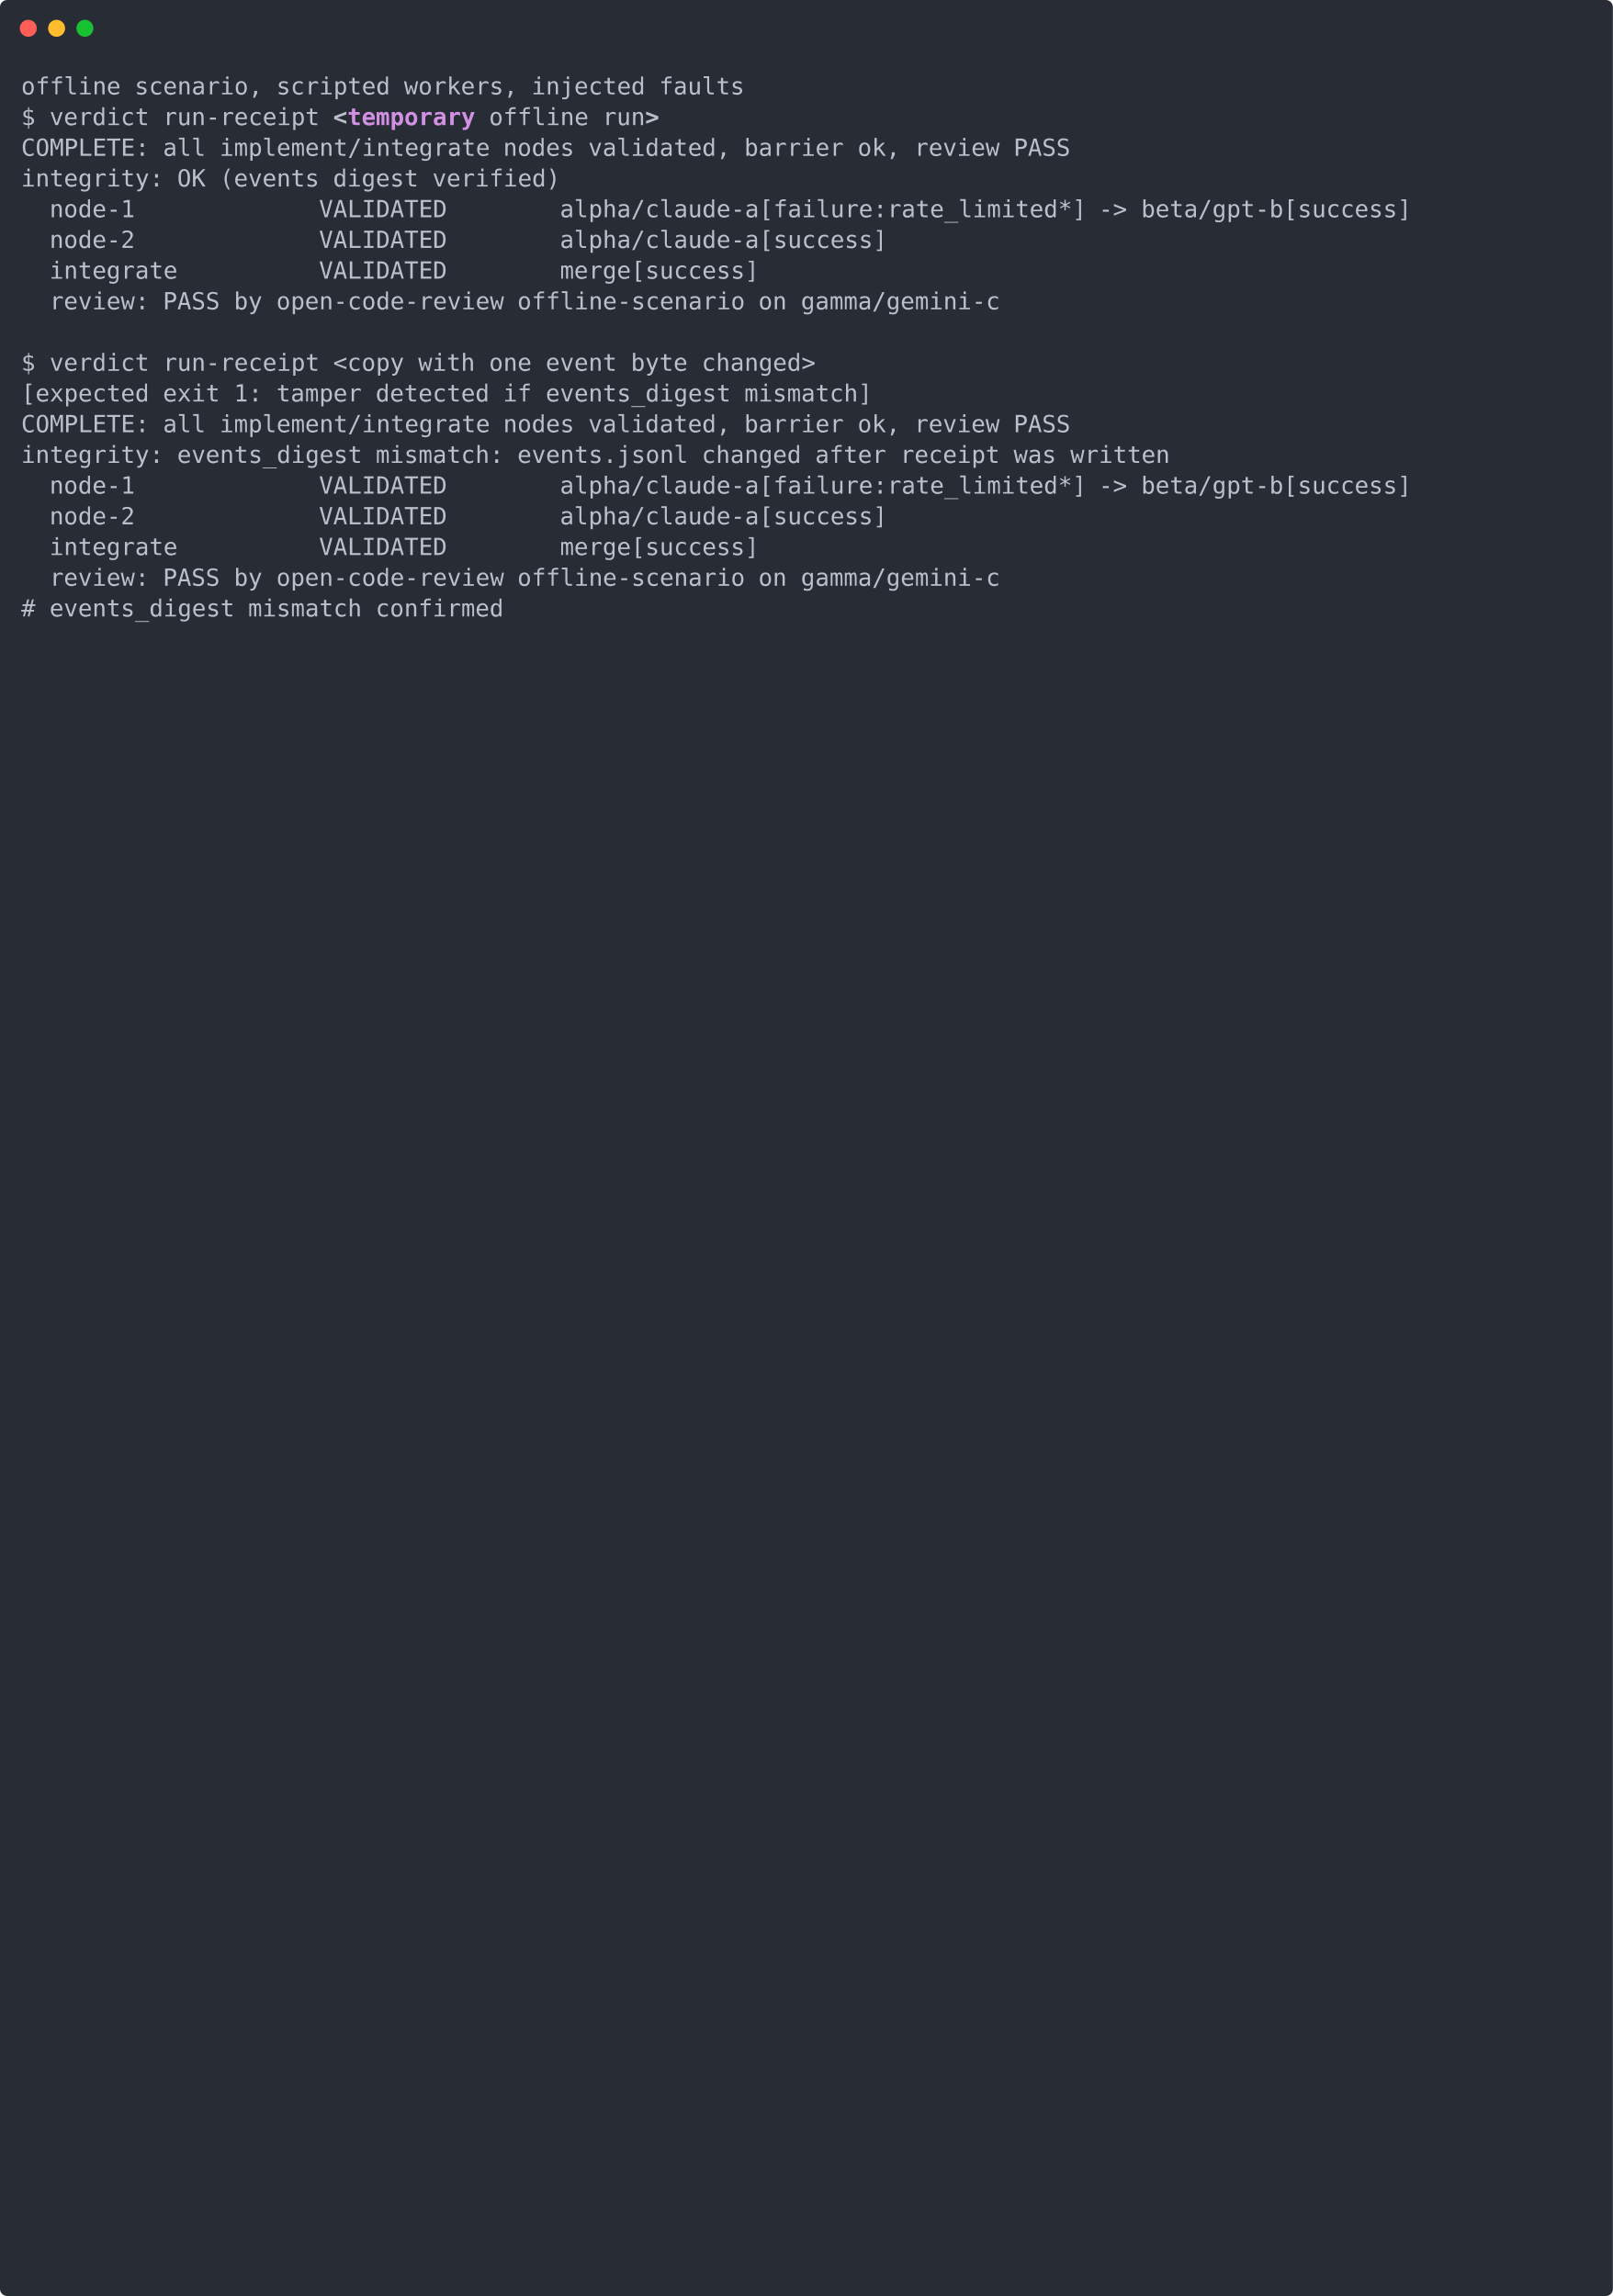
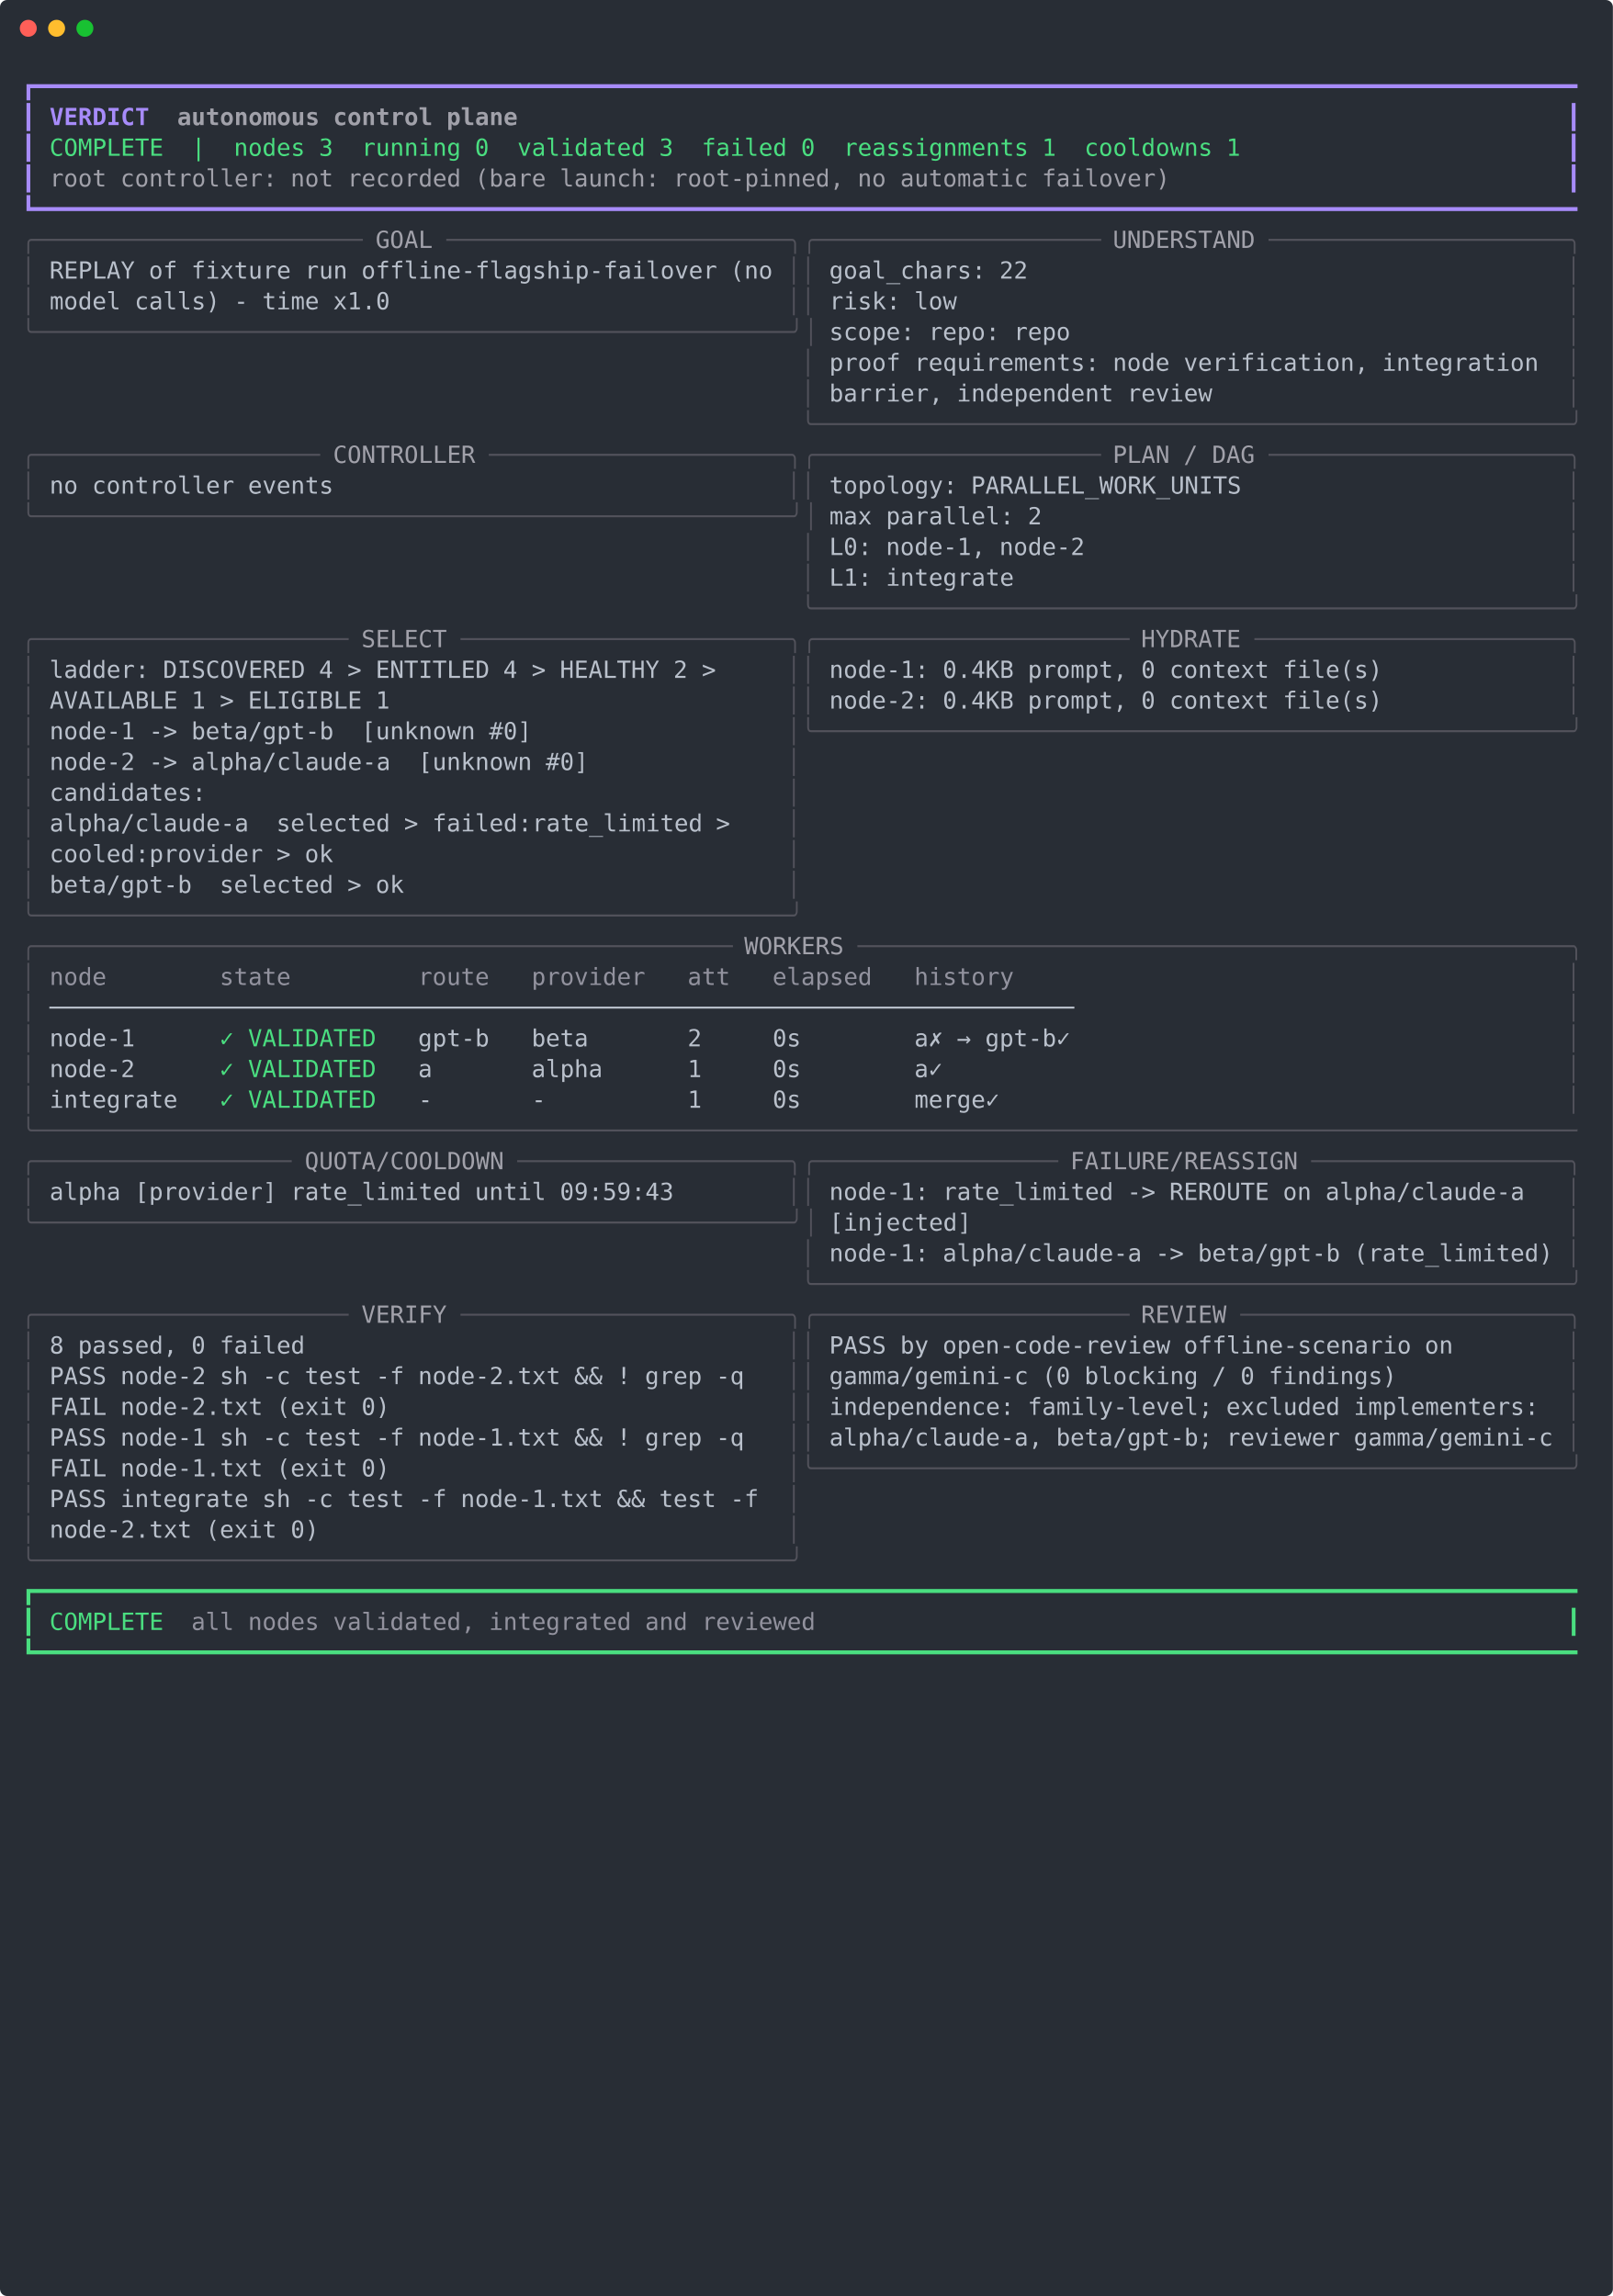
<svg xmlns="http://www.w3.org/2000/svg" xmlns:xlink="http://www.w3.org/1999/xlink" width="1140" height="1623.12">
  <rect width="1140" height="1623.12" rx="5" ry="5" class="a" />
  <svg y="0%" x="0%">
    <circle cx="20" cy="20" r="6" fill="#ff5f58" />
    <circle cx="40" cy="20" r="6" fill="#ffbd2e" />
    <circle cx="60" cy="20" r="6" fill="#18c132" />
  </svg>
  <svg height="1563.12" viewBox="0 0 110 156.312" width="1100" x="15" y="50">
-     <style>.a{fill:#282d35}.f,.h{fill:#b9c0cb;white-space:pre}.h{font-weight:700}</style>
+     <style>.a{fill:#282d35}.f,.h,.i{fill:#52525b;white-space:pre}.h,.i{fill:#a78bfa;font-weight:700}.i{fill:#a1a1aa}.j,.k,.l,.m{fill:#4ade80;white-space:pre}.k,.l,.m{fill:#a1a1aa}.l,.m{fill:#b9c0cb}.m{fill:#92929e}</style>
    <g font-family="Monaco,Consolas,Menlo,'Bitstream Vera Sans Mono',monospace" font-size="1.67">
      <defs>
        <symbol id="1">
-           <text y="1.67" class="f">COMPLETE:</text>
-           <text x="10.02" y="1.67" class="f">all</text>
-           <text x="14.028" y="1.67" class="f">implement/integrate</text>
-           <text x="34.068" y="1.67" class="f">nodes</text>
-           <text x="40.08" y="1.67" class="f">validated,</text>
-           <text x="51.102" y="1.67" class="f">barrier</text>
-           <text x="59.118" y="1.67" class="f">ok,</text>
-           <text x="63.126" y="1.67" class="f">review</text>
-           <text x="70.14" y="1.67" class="f">PASS</text>
+           <text x="55.11" y="1.67" class="f">╰─────────────────────────────────────────────────────╯</text>
        </symbol>
        <symbol id="2">
-           <text x="2.004" y="1.67" class="f">node-1</text>
-           <text x="21.042" y="1.67" class="f">VALIDATED</text>
-           <text x="38.076" y="1.67" class="f">alpha/claude-a[failure:rate_limited*]</text>
-           <text x="76.152" y="1.67" class="f">-&gt;</text>
-           <text x="79.158" y="1.67" class="f">beta/gpt-b[success]</text>
-         </symbol>
-         <symbol id="3">
-           <text x="2.004" y="1.67" class="f">node-2</text>
-           <text x="21.042" y="1.67" class="f">VALIDATED</text>
-           <text x="38.076" y="1.67" class="f">alpha/claude-a[success]</text>
-         </symbol>
-         <symbol id="4">
-           <text x="2.004" y="1.67" class="f">integrate</text>
-           <text x="21.042" y="1.67" class="f">VALIDATED</text>
-           <text x="38.076" y="1.67" class="f">merge[success]</text>
-         </symbol>
-         <symbol id="5">
-           <text x="2.004" y="1.67" class="f">review:</text>
-           <text x="10.02" y="1.67" class="f">PASS</text>
-           <text x="15.03" y="1.67" class="f">by</text>
-           <text x="18.036" y="1.67" class="f">open-code-review</text>
-           <text x="35.07" y="1.67" class="f">offline-scenario</text>
-           <text x="52.104" y="1.67" class="f">on</text>
-           <text x="55.11" y="1.67" class="f">gamma/gemini-c</text>
+           <text y="1.67" class="f">╰─────────────────────────────────────────────────────╯</text>
        </symbol>
        <symbol id="a">
          <path fill="transparent" d="M0 0h110v73H0z" />
        </symbol>
      </defs>
      <path class="a" d="M0 0h110v156.312H0z" />
      <svg width="110">
        <svg>
          <use xlink:href="#a" />
-           <text y="1.67" class="f">offline</text>
-           <text x="8.016" y="1.67" class="f">scenario,</text>
-           <text x="18.036" y="1.67" class="f">scripted</text>
-           <text x="27.054" y="1.67" class="f">workers,</text>
-           <text x="36.072" y="1.67" class="f">injected</text>
-           <text x="45.09" y="1.67" class="f">faults</text>
-           <text y="3.841" class="f">$</text>
-           <text x="2.004" y="3.841" class="f">verdict</text>
-           <text x="10.02" y="3.841" class="f">run-receipt</text>
-           <text x="22.044" y="3.841" class="h">&lt;</text>
-           <text x="23.046" y="3.841" style="white-space:pre" fill="#d290e3" font-weight="700">temporary</text>
-           <text x="33.066" y="3.841" class="f">offline</text>
-           <text x="41.082" y="3.841" class="f">run</text>
-           <text x="44.088" y="3.841" class="h">&gt;</text>
-           <use xlink:href="#1" y="4.342" />
-           <text y="8.183" class="f">integrity:</text>
-           <text x="11.022" y="8.183" class="f">OK</text>
-           <text x="14.028" y="8.183" class="f">(events</text>
-           <text x="22.044" y="8.183" class="f">digest</text>
-           <text x="29.058" y="8.183" class="f">verified)</text>
-           <use xlink:href="#2" y="8.684" />
-           <use xlink:href="#3" y="10.855" />
-           <use xlink:href="#4" y="13.026" />
-           <use xlink:href="#5" y="15.197" />
-           <text y="21.209" class="f">$</text>
-           <text x="2.004" y="21.209" class="f">verdict</text>
-           <text x="10.02" y="21.209" class="f">run-receipt</text>
-           <text x="22.044" y="21.209" class="f">&lt;copy</text>
-           <text x="28.056" y="21.209" class="f">with</text>
-           <text x="33.066" y="21.209" class="f">one</text>
-           <text x="37.074" y="21.209" class="f">event</text>
-           <text x="43.086" y="21.209" class="f">byte</text>
-           <text x="48.096" y="21.209" class="f">changed&gt;</text>
-           <text y="23.38" class="f">[expected</text>
-           <text x="10.02" y="23.38" class="f">exit</text>
-           <text x="15.03" y="23.38" class="f">1:</text>
-           <text x="18.036" y="23.38" class="f">tamper</text>
-           <text x="25.05" y="23.38" class="f">detected</text>
-           <text x="34.068" y="23.38" class="f">if</text>
-           <text x="37.074" y="23.38" class="f">events_digest</text>
-           <text x="51.102" y="23.38" class="f">mismatch]</text>
+           <text y="1.67" class="h">┏━━━━━━━━━━━━━━━━━━━━━━━━━━━━━━━━━━━━━━━━━━━━━━━━━━━━━━━━━━━━━━━━━━━━━━━━━━━━━━━━━━━━━━━━━━━━━━━━━━━━━━━━━━━━┓</text>
+           <text y="3.841" class="h">┃</text>
+           <text x="2.004" y="3.841" class="h">VERDICT</text>
+           <text x="11.022" y="3.841" class="i">autonomous</text>
+           <text x="22.044" y="3.841" class="i">control</text>
+           <text x="30.06" y="3.841" class="i">plane</text>
+           <text x="109.218" y="3.841" class="h">┃</text>
+           <text y="6.012" class="h">┃</text>
+           <text x="2.004" y="6.012" class="j">COMPLETE</text>
+           <text x="12.024" y="6.012" class="j">|</text>
+           <text x="15.03" y="6.012" class="j">nodes</text>
+           <text x="21.042" y="6.012" class="j">3</text>
+           <text x="24.048" y="6.012" class="j">running</text>
+           <text x="32.064" y="6.012" class="j">0</text>
+           <text x="35.07" y="6.012" class="j">validated</text>
+           <text x="45.09" y="6.012" class="j">3</text>
+           <text x="48.096" y="6.012" class="j">failed</text>
+           <text x="55.11" y="6.012" class="j">0</text>
+           <text x="58.116" y="6.012" class="j">reassignments</text>
+           <text x="72.144" y="6.012" class="j">1</text>
+           <text x="75.15" y="6.012" class="j">cooldowns</text>
+           <text x="85.17" y="6.012" class="j">1</text>
+           <text x="109.218" y="6.012" class="h">┃</text>
+           <text y="8.183" class="h">┃</text>
+           <text x="2.004" y="8.183" class="k">root</text>
+           <text x="7.014" y="8.183" class="k">controller:</text>
+           <text x="19.038" y="8.183" class="k">not</text>
+           <text x="23.046" y="8.183" class="k">recorded</text>
+           <text x="32.064" y="8.183" class="k">(bare</text>
+           <text x="38.076" y="8.183" class="k">launch:</text>
+           <text x="46.092" y="8.183" class="k">root-pinned,</text>
+           <text x="59.118" y="8.183" class="k">no</text>
+           <text x="62.124" y="8.183" class="k">automatic</text>
+           <text x="72.144" y="8.183" class="k">failover)</text>
+           <text x="109.218" y="8.183" class="h">┃</text>
+           <text y="10.354" class="h">┗━━━━━━━━━━━━━━━━━━━━━━━━━━━━━━━━━━━━━━━━━━━━━━━━━━━━━━━━━━━━━━━━━━━━━━━━━━━━━━━━━━━━━━━━━━━━━━━━━━━━━━━━━━━━┛</text>
+           <text y="12.525" class="f">╭───────────────────────</text>
+           <text x="25.05" y="12.525" class="k">GOAL</text>
+           <text x="30.06" y="12.525" class="f">────────────────────────╮╭────────────────────</text>
+           <text x="77.154" y="12.525" class="k">UNDERSTAND</text>
+           <text x="88.176" y="12.525" class="f">─────────────────────╮</text>
+           <text y="14.696" class="f">│</text>
+           <text x="2.004" y="14.696" class="l">REPLAY</text>
+           <text x="9.018" y="14.696" class="l">of</text>
+           <text x="12.024" y="14.696" class="l">fixture</text>
+           <text x="20.04" y="14.696" class="l">run</text>
+           <text x="24.048" y="14.696" class="l">offline-flagship-failover</text>
+           <text x="50.1" y="14.696" class="l">(no</text>
+           <text x="54.108" y="14.696" class="f">││</text>
+           <text x="57.114" y="14.696" class="l">goal_chars:</text>
+           <text x="69.138" y="14.696" class="l">22</text>
+           <text x="109.218" y="14.696" class="f">│</text>
+           <text y="16.867" class="f">│</text>
+           <text x="2.004" y="16.867" class="l">model</text>
+           <text x="8.016" y="16.867" class="l">calls)</text>
+           <text x="15.03" y="16.867" class="l">-</text>
+           <text x="17.034" y="16.867" class="l">time</text>
+           <text x="22.044" y="16.867" class="l">x1.0</text>
+           <text x="54.108" y="16.867" class="f">││</text>
+           <text x="57.114" y="16.867" class="l">risk:</text>
+           <text x="63.126" y="16.867" class="l">low</text>
+           <text x="109.218" y="16.867" class="f">│</text>
+           <text y="19.038" class="f">╰─────────────────────────────────────────────────────╯│</text>
+           <text x="57.114" y="19.038" class="l">scope:</text>
+           <text x="64.128" y="19.038" class="l">repo:</text>
+           <text x="70.14" y="19.038" class="l">repo</text>
+           <text x="109.218" y="19.038" class="f">│</text>
+           <text x="55.11" y="21.209" class="f">│</text>
+           <text x="57.114" y="21.209" class="l">proof</text>
+           <text x="63.126" y="21.209" class="l">requirements:</text>
+           <text x="77.154" y="21.209" class="l">node</text>
+           <text x="82.164" y="21.209" class="l">verification,</text>
+           <text x="96.192" y="21.209" class="l">integration</text>
+           <text x="109.218" y="21.209" class="f">│</text>
+           <text x="55.11" y="23.38" class="f">│</text>
+           <text x="57.114" y="23.38" class="l">barrier,</text>
+           <text x="66.132" y="23.38" class="l">independent</text>
+           <text x="78.156" y="23.38" class="l">review</text>
+           <text x="109.218" y="23.38" class="f">│</text>
          <use xlink:href="#1" y="23.881" />
-           <text y="27.722" class="f">integrity:</text>
-           <text x="11.022" y="27.722" class="f">events_digest</text>
-           <text x="25.05" y="27.722" class="f">mismatch:</text>
-           <text x="35.07" y="27.722" class="f">events.jsonl</text>
-           <text x="48.096" y="27.722" class="f">changed</text>
-           <text x="56.112" y="27.722" class="f">after</text>
-           <text x="62.124" y="27.722" class="f">receipt</text>
-           <text x="70.14" y="27.722" class="f">was</text>
-           <text x="74.148" y="27.722" class="f">written</text>
-           <use xlink:href="#2" y="28.223" />
-           <use xlink:href="#3" y="30.394" />
-           <use xlink:href="#4" y="32.565" />
-           <use xlink:href="#5" y="34.736" />
-           <text y="38.577" class="f">#</text>
-           <text x="2.004" y="38.577" class="f">events_digest</text>
-           <text x="16.032" y="38.577" class="f">mismatch</text>
-           <text x="25.05" y="38.577" class="f">confirmed</text>
+           <text y="27.722" class="f">╭────────────────────</text>
+           <text x="22.044" y="27.722" class="k">CONTROLLER</text>
+           <text x="33.066" y="27.722" class="f">─────────────────────╮╭────────────────────</text>
+           <text x="77.154" y="27.722" class="k">PLAN</text>
+           <text x="82.164" y="27.722" class="k">/</text>
+           <text x="84.168" y="27.722" class="k">DAG</text>
+           <text x="88.176" y="27.722" class="f">─────────────────────╮</text>
+           <text y="29.893" class="f">│</text>
+           <text x="2.004" y="29.893" class="l">no</text>
+           <text x="5.01" y="29.893" class="l">controller</text>
+           <text x="16.032" y="29.893" class="l">events</text>
+           <text x="54.108" y="29.893" class="f">││</text>
+           <text x="57.114" y="29.893" class="l">topology:</text>
+           <text x="67.134" y="29.893" class="l">PARALLEL_WORK_UNITS</text>
+           <text x="109.218" y="29.893" class="f">│</text>
+           <text y="32.064" class="f">╰─────────────────────────────────────────────────────╯│</text>
+           <text x="57.114" y="32.064" class="l">max</text>
+           <text x="61.122" y="32.064" class="l">parallel:</text>
+           <text x="71.142" y="32.064" class="l">2</text>
+           <text x="109.218" y="32.064" class="f">│</text>
+           <text x="55.11" y="34.235" class="f">│</text>
+           <text x="57.114" y="34.235" class="l">L0:</text>
+           <text x="61.122" y="34.235" class="l">node-1,</text>
+           <text x="69.138" y="34.235" class="l">node-2</text>
+           <text x="109.218" y="34.235" class="f">│</text>
+           <text x="55.11" y="36.406" class="f">│</text>
+           <text x="57.114" y="36.406" class="l">L1:</text>
+           <text x="61.122" y="36.406" class="l">integrate</text>
+           <text x="109.218" y="36.406" class="f">│</text>
+           <use xlink:href="#1" y="36.907" />
+           <text y="40.748" class="f">╭──────────────────────</text>
+           <text x="24.048" y="40.748" class="k">SELECT</text>
+           <text x="31.062" y="40.748" class="f">───────────────────────╮╭──────────────────────</text>
+           <text x="79.158" y="40.748" class="k">HYDRATE</text>
+           <text x="87.174" y="40.748" class="f">──────────────────────╮</text>
+           <text y="42.919" class="f">│</text>
+           <text x="2.004" y="42.919" class="l">ladder:</text>
+           <text x="10.02" y="42.919" class="l">DISCOVERED</text>
+           <text x="21.042" y="42.919" class="l">4</text>
+           <text x="23.046" y="42.919" class="l">&gt;</text>
+           <text x="25.05" y="42.919" class="l">ENTITLED</text>
+           <text x="34.068" y="42.919" class="l">4</text>
+           <text x="36.072" y="42.919" class="l">&gt;</text>
+           <text x="38.076" y="42.919" class="l">HEALTHY</text>
+           <text x="46.092" y="42.919" class="l">2</text>
+           <text x="48.096" y="42.919" class="l">&gt;</text>
+           <text x="54.108" y="42.919" class="f">││</text>
+           <text x="57.114" y="42.919" class="l">node-1:</text>
+           <text x="65.13" y="42.919" class="l">0.4KB</text>
+           <text x="71.142" y="42.919" class="l">prompt,</text>
+           <text x="79.158" y="42.919" class="l">0</text>
+           <text x="81.162" y="42.919" class="l">context</text>
+           <text x="89.178" y="42.919" class="l">file(s)</text>
+           <text x="109.218" y="42.919" class="f">│</text>
+           <text y="45.09" class="f">│</text>
+           <text x="2.004" y="45.09" class="l">AVAILABLE</text>
+           <text x="12.024" y="45.09" class="l">1</text>
+           <text x="14.028" y="45.09" class="l">&gt;</text>
+           <text x="16.032" y="45.09" class="l">ELIGIBLE</text>
+           <text x="25.05" y="45.09" class="l">1</text>
+           <text x="54.108" y="45.09" class="f">││</text>
+           <text x="57.114" y="45.09" class="l">node-2:</text>
+           <text x="65.13" y="45.09" class="l">0.4KB</text>
+           <text x="71.142" y="45.09" class="l">prompt,</text>
+           <text x="79.158" y="45.09" class="l">0</text>
+           <text x="81.162" y="45.09" class="l">context</text>
+           <text x="89.178" y="45.09" class="l">file(s)</text>
+           <text x="109.218" y="45.09" class="f">│</text>
+           <text y="47.261" class="f">│</text>
+           <text x="2.004" y="47.261" class="l">node-1</text>
+           <text x="9.018" y="47.261" class="l">-&gt;</text>
+           <text x="12.024" y="47.261" class="l">beta/gpt-b</text>
+           <text x="24.048" y="47.261" class="l">[unknown</text>
+           <text x="33.066" y="47.261" class="l">#0]</text>
+           <text x="54.108" y="47.261" class="f">│╰─────────────────────────────────────────────────────╯</text>
+           <text y="49.432" class="f">│</text>
+           <text x="2.004" y="49.432" class="l">node-2</text>
+           <text x="9.018" y="49.432" class="l">-&gt;</text>
+           <text x="12.024" y="49.432" class="l">alpha/claude-a</text>
+           <text x="28.056" y="49.432" class="l">[unknown</text>
+           <text x="37.074" y="49.432" class="l">#0]</text>
+           <text x="54.108" y="49.432" class="f">│</text>
+           <text y="51.603" class="f">│</text>
+           <text x="2.004" y="51.603" class="l">candidates:</text>
+           <text x="54.108" y="51.603" class="f">│</text>
+           <text y="53.774" class="f">│</text>
+           <text x="2.004" y="53.774" class="l">alpha/claude-a</text>
+           <text x="18.036" y="53.774" class="l">selected</text>
+           <text x="27.054" y="53.774" class="l">&gt;</text>
+           <text x="29.058" y="53.774" class="l">failed:rate_limited</text>
+           <text x="49.098" y="53.774" class="l">&gt;</text>
+           <text x="54.108" y="53.774" class="f">│</text>
+           <text y="55.945" class="f">│</text>
+           <text x="2.004" y="55.945" class="l">cooled:provider</text>
+           <text x="18.036" y="55.945" class="l">&gt;</text>
+           <text x="20.04" y="55.945" class="l">ok</text>
+           <text x="54.108" y="55.945" class="f">│</text>
+           <text y="58.116" class="f">│</text>
+           <text x="2.004" y="58.116" class="l">beta/gpt-b</text>
+           <text x="14.028" y="58.116" class="l">selected</text>
+           <text x="23.046" y="58.116" class="l">&gt;</text>
+           <text x="25.05" y="58.116" class="l">ok</text>
+           <text x="54.108" y="58.116" class="f">│</text>
+           <use xlink:href="#2" y="58.617" />
+           <text y="62.458" class="f">╭─────────────────────────────────────────────────</text>
+           <text x="51.102" y="62.458" class="k">WORKERS</text>
+           <text x="59.118" y="62.458" class="f">──────────────────────────────────────────────────╮</text>
+           <text y="64.629" class="f">│</text>
+           <text x="2.004" y="64.629" class="m">node</text>
+           <text x="14.028" y="64.629" class="m">state</text>
+           <text x="28.056" y="64.629" class="m">route</text>
+           <text x="36.072" y="64.629" class="m">provider</text>
+           <text x="47.094" y="64.629" class="m">att</text>
+           <text x="53.106" y="64.629" class="m">elapsed</text>
+           <text x="63.126" y="64.629" class="m">history</text>
+           <text x="109.218" y="64.629" class="f">│</text>
+           <text y="66.8" class="f">│</text>
+           <text x="2.004" y="66.8" class="l">────────────────────────────────────────────────────────────────────────</text>
+           <text x="109.218" y="66.8" class="f">│</text>
+           <text y="68.971" class="f">│</text>
+           <text x="2.004" y="68.971" class="l">node-1</text>
+           <text x="14.028" y="68.971" class="j">✓</text>
+           <text x="16.032" y="68.971" class="j">VALIDATED</text>
+           <text x="28.056" y="68.971" class="l">gpt-b</text>
+           <text x="36.072" y="68.971" class="l">beta</text>
+           <text x="47.094" y="68.971" class="l">2</text>
+           <text x="53.106" y="68.971" class="l">0s</text>
+           <text x="63.126" y="68.971" class="l">a✗</text>
+           <text x="66.132" y="68.971" class="l">→</text>
+           <text x="68.136" y="68.971" class="l">gpt-b✓</text>
+           <text x="109.218" y="68.971" class="f">│</text>
+           <text y="71.142" class="f">│</text>
+           <text x="2.004" y="71.142" class="l">node-2</text>
+           <text x="14.028" y="71.142" class="j">✓</text>
+           <text x="16.032" y="71.142" class="j">VALIDATED</text>
+           <text x="28.056" y="71.142" class="l">a</text>
+           <text x="36.072" y="71.142" class="l">alpha</text>
+           <text x="47.094" y="71.142" class="l">1</text>
+           <text x="53.106" y="71.142" class="l">0s</text>
+           <text x="63.126" y="71.142" class="l">a✓</text>
+           <text x="109.218" y="71.142" class="f">│</text>
+           <text y="73.313" class="f">│</text>
+           <text x="2.004" y="73.313" class="l">integrate</text>
+           <text x="14.028" y="73.313" class="j">✓</text>
+           <text x="16.032" y="73.313" class="j">VALIDATED</text>
+           <text x="28.056" y="73.313" class="l">-</text>
+           <text x="36.072" y="73.313" class="l">-</text>
+           <text x="47.094" y="73.313" class="l">1</text>
+           <text x="53.106" y="73.313" class="l">0s</text>
+           <text x="63.126" y="73.313" class="l">merge✓</text>
+           <text x="109.218" y="73.313" class="f">│</text>
+           <text y="75.484" class="f">╰────────────────────────────────────────────────────────────────────────────────────────────────────────────╯</text>
+           <text y="77.655" class="f">╭──────────────────</text>
+           <text x="20.04" y="77.655" class="k">QUOTA/COOLDOWN</text>
+           <text x="35.07" y="77.655" class="f">───────────────────╮╭─────────────────</text>
+           <text x="74.148" y="77.655" class="k">FAILURE/REASSIGN</text>
+           <text x="91.182" y="77.655" class="f">──────────────────╮</text>
+           <text y="79.826" class="f">│</text>
+           <text x="2.004" y="79.826" class="l">alpha</text>
+           <text x="8.016" y="79.826" class="l">[provider]</text>
+           <text x="19.038" y="79.826" class="l">rate_limited</text>
+           <text x="32.064" y="79.826" class="l">until</text>
+           <text x="38.076" y="79.826" class="l">09:59:43</text>
+           <text x="54.108" y="79.826" class="f">││</text>
+           <text x="57.114" y="79.826" class="l">node-1:</text>
+           <text x="65.13" y="79.826" class="l">rate_limited</text>
+           <text x="78.156" y="79.826" class="l">-&gt;</text>
+           <text x="81.162" y="79.826" class="l">REROUTE</text>
+           <text x="89.178" y="79.826" class="l">on</text>
+           <text x="92.184" y="79.826" class="l">alpha/claude-a</text>
+           <text x="109.218" y="79.826" class="f">│</text>
+           <text y="81.997" class="f">╰─────────────────────────────────────────────────────╯│</text>
+           <text x="57.114" y="81.997" class="l">[injected]</text>
+           <text x="109.218" y="81.997" class="f">│</text>
+           <text x="55.11" y="84.168" class="f">│</text>
+           <text x="57.114" y="84.168" class="l">node-1:</text>
+           <text x="65.13" y="84.168" class="l">alpha/claude-a</text>
+           <text x="80.16" y="84.168" class="l">-&gt;</text>
+           <text x="83.166" y="84.168" class="l">beta/gpt-b</text>
+           <text x="94.188" y="84.168" class="l">(rate_limited)</text>
+           <text x="109.218" y="84.168" class="f">│</text>
+           <use xlink:href="#1" y="84.669" />
+           <text y="88.51" class="f">╭──────────────────────</text>
+           <text x="24.048" y="88.51" class="k">VERIFY</text>
+           <text x="31.062" y="88.51" class="f">───────────────────────╮╭──────────────────────</text>
+           <text x="79.158" y="88.51" class="k">REVIEW</text>
+           <text x="86.172" y="88.51" class="f">───────────────────────╮</text>
+           <text y="90.681" class="f">│</text>
+           <text x="2.004" y="90.681" class="l">8</text>
+           <text x="4.008" y="90.681" class="l">passed,</text>
+           <text x="12.024" y="90.681" class="l">0</text>
+           <text x="14.028" y="90.681" class="l">failed</text>
+           <text x="54.108" y="90.681" class="f">││</text>
+           <text x="57.114" y="90.681" class="l">PASS</text>
+           <text x="62.124" y="90.681" class="l">by</text>
+           <text x="65.13" y="90.681" class="l">open-code-review</text>
+           <text x="82.164" y="90.681" class="l">offline-scenario</text>
+           <text x="99.198" y="90.681" class="l">on</text>
+           <text x="109.218" y="90.681" class="f">│</text>
+           <text y="92.852" class="f">│</text>
+           <text x="2.004" y="92.852" class="l">PASS</text>
+           <text x="7.014" y="92.852" class="l">node-2</text>
+           <text x="14.028" y="92.852" class="l">sh</text>
+           <text x="17.034" y="92.852" class="l">-c</text>
+           <text x="20.04" y="92.852" class="l">test</text>
+           <text x="25.05" y="92.852" class="l">-f</text>
+           <text x="28.056" y="92.852" class="l">node-2.txt</text>
+           <text x="39.078" y="92.852" class="l">&amp;&amp;</text>
+           <text x="42.084" y="92.852" class="l">!</text>
+           <text x="44.088" y="92.852" class="l">grep</text>
+           <text x="49.098" y="92.852" class="l">-q</text>
+           <text x="54.108" y="92.852" class="f">││</text>
+           <text x="57.114" y="92.852" class="l">gamma/gemini-c</text>
+           <text x="72.144" y="92.852" class="l">(0</text>
+           <text x="75.15" y="92.852" class="l">blocking</text>
+           <text x="84.168" y="92.852" class="l">/</text>
+           <text x="86.172" y="92.852" class="l">0</text>
+           <text x="88.176" y="92.852" class="l">findings)</text>
+           <text x="109.218" y="92.852" class="f">│</text>
+           <text y="95.023" class="f">│</text>
+           <text x="2.004" y="95.023" class="l">FAIL</text>
+           <text x="7.014" y="95.023" class="l">node-2.txt</text>
+           <text x="18.036" y="95.023" class="l">(exit</text>
+           <text x="24.048" y="95.023" class="l">0)</text>
+           <text x="54.108" y="95.023" class="f">││</text>
+           <text x="57.114" y="95.023" class="l">independence:</text>
+           <text x="71.142" y="95.023" class="l">family-level;</text>
+           <text x="85.17" y="95.023" class="l">excluded</text>
+           <text x="94.188" y="95.023" class="l">implementers:</text>
+           <text x="109.218" y="95.023" class="f">│</text>
+           <text y="97.194" class="f">│</text>
+           <text x="2.004" y="97.194" class="l">PASS</text>
+           <text x="7.014" y="97.194" class="l">node-1</text>
+           <text x="14.028" y="97.194" class="l">sh</text>
+           <text x="17.034" y="97.194" class="l">-c</text>
+           <text x="20.04" y="97.194" class="l">test</text>
+           <text x="25.05" y="97.194" class="l">-f</text>
+           <text x="28.056" y="97.194" class="l">node-1.txt</text>
+           <text x="39.078" y="97.194" class="l">&amp;&amp;</text>
+           <text x="42.084" y="97.194" class="l">!</text>
+           <text x="44.088" y="97.194" class="l">grep</text>
+           <text x="49.098" y="97.194" class="l">-q</text>
+           <text x="54.108" y="97.194" class="f">││</text>
+           <text x="57.114" y="97.194" class="l">alpha/claude-a,</text>
+           <text x="73.146" y="97.194" class="l">beta/gpt-b;</text>
+           <text x="85.17" y="97.194" class="l">reviewer</text>
+           <text x="94.188" y="97.194" class="l">gamma/gemini-c</text>
+           <text x="109.218" y="97.194" class="f">│</text>
+           <text y="99.365" class="f">│</text>
+           <text x="2.004" y="99.365" class="l">FAIL</text>
+           <text x="7.014" y="99.365" class="l">node-1.txt</text>
+           <text x="18.036" y="99.365" class="l">(exit</text>
+           <text x="24.048" y="99.365" class="l">0)</text>
+           <text x="54.108" y="99.365" class="f">│╰─────────────────────────────────────────────────────╯</text>
+           <text y="101.536" class="f">│</text>
+           <text x="2.004" y="101.536" class="l">PASS</text>
+           <text x="7.014" y="101.536" class="l">integrate</text>
+           <text x="17.034" y="101.536" class="l">sh</text>
+           <text x="20.04" y="101.536" class="l">-c</text>
+           <text x="23.046" y="101.536" class="l">test</text>
+           <text x="28.056" y="101.536" class="l">-f</text>
+           <text x="31.062" y="101.536" class="l">node-1.txt</text>
+           <text x="42.084" y="101.536" class="l">&amp;&amp;</text>
+           <text x="45.09" y="101.536" class="l">test</text>
+           <text x="50.1" y="101.536" class="l">-f</text>
+           <text x="54.108" y="101.536" class="f">│</text>
+           <text y="103.707" class="f">│</text>
+           <text x="2.004" y="103.707" class="l">node-2.txt</text>
+           <text x="13.026" y="103.707" class="l">(exit</text>
+           <text x="19.038" y="103.707" class="l">0)</text>
+           <text x="54.108" y="103.707" class="f">│</text>
+           <use xlink:href="#2" y="104.208" />
+           <text y="108.049" class="j">┏━━━━━━━━━━━━━━━━━━━━━━━━━━━━━━━━━━━━━━━━━━━━━━━━━━━━━━━━━━━━━━━━━━━━━━━━━━━━━━━━━━━━━━━━━━━━━━━━━━━━━━━━━━━━┓</text>
+           <text y="110.22" class="j">┃</text>
+           <text x="2.004" y="110.22" class="j">COMPLETE</text>
+           <text x="12.024" y="110.22" class="m">all</text>
+           <text x="16.032" y="110.22" class="m">nodes</text>
+           <text x="22.044" y="110.22" class="m">validated,</text>
+           <text x="33.066" y="110.22" class="m">integrated</text>
+           <text x="44.088" y="110.22" class="m">and</text>
+           <text x="48.096" y="110.22" class="m">reviewed</text>
+           <text x="109.218" y="110.22" class="j">┃</text>
+           <text y="112.391" class="j">┗━━━━━━━━━━━━━━━━━━━━━━━━━━━━━━━━━━━━━━━━━━━━━━━━━━━━━━━━━━━━━━━━━━━━━━━━━━━━━━━━━━━━━━━━━━━━━━━━━━━━━━━━━━━━┛</text>
        </svg>
      </svg>
    </g>
  </svg>
</svg>
